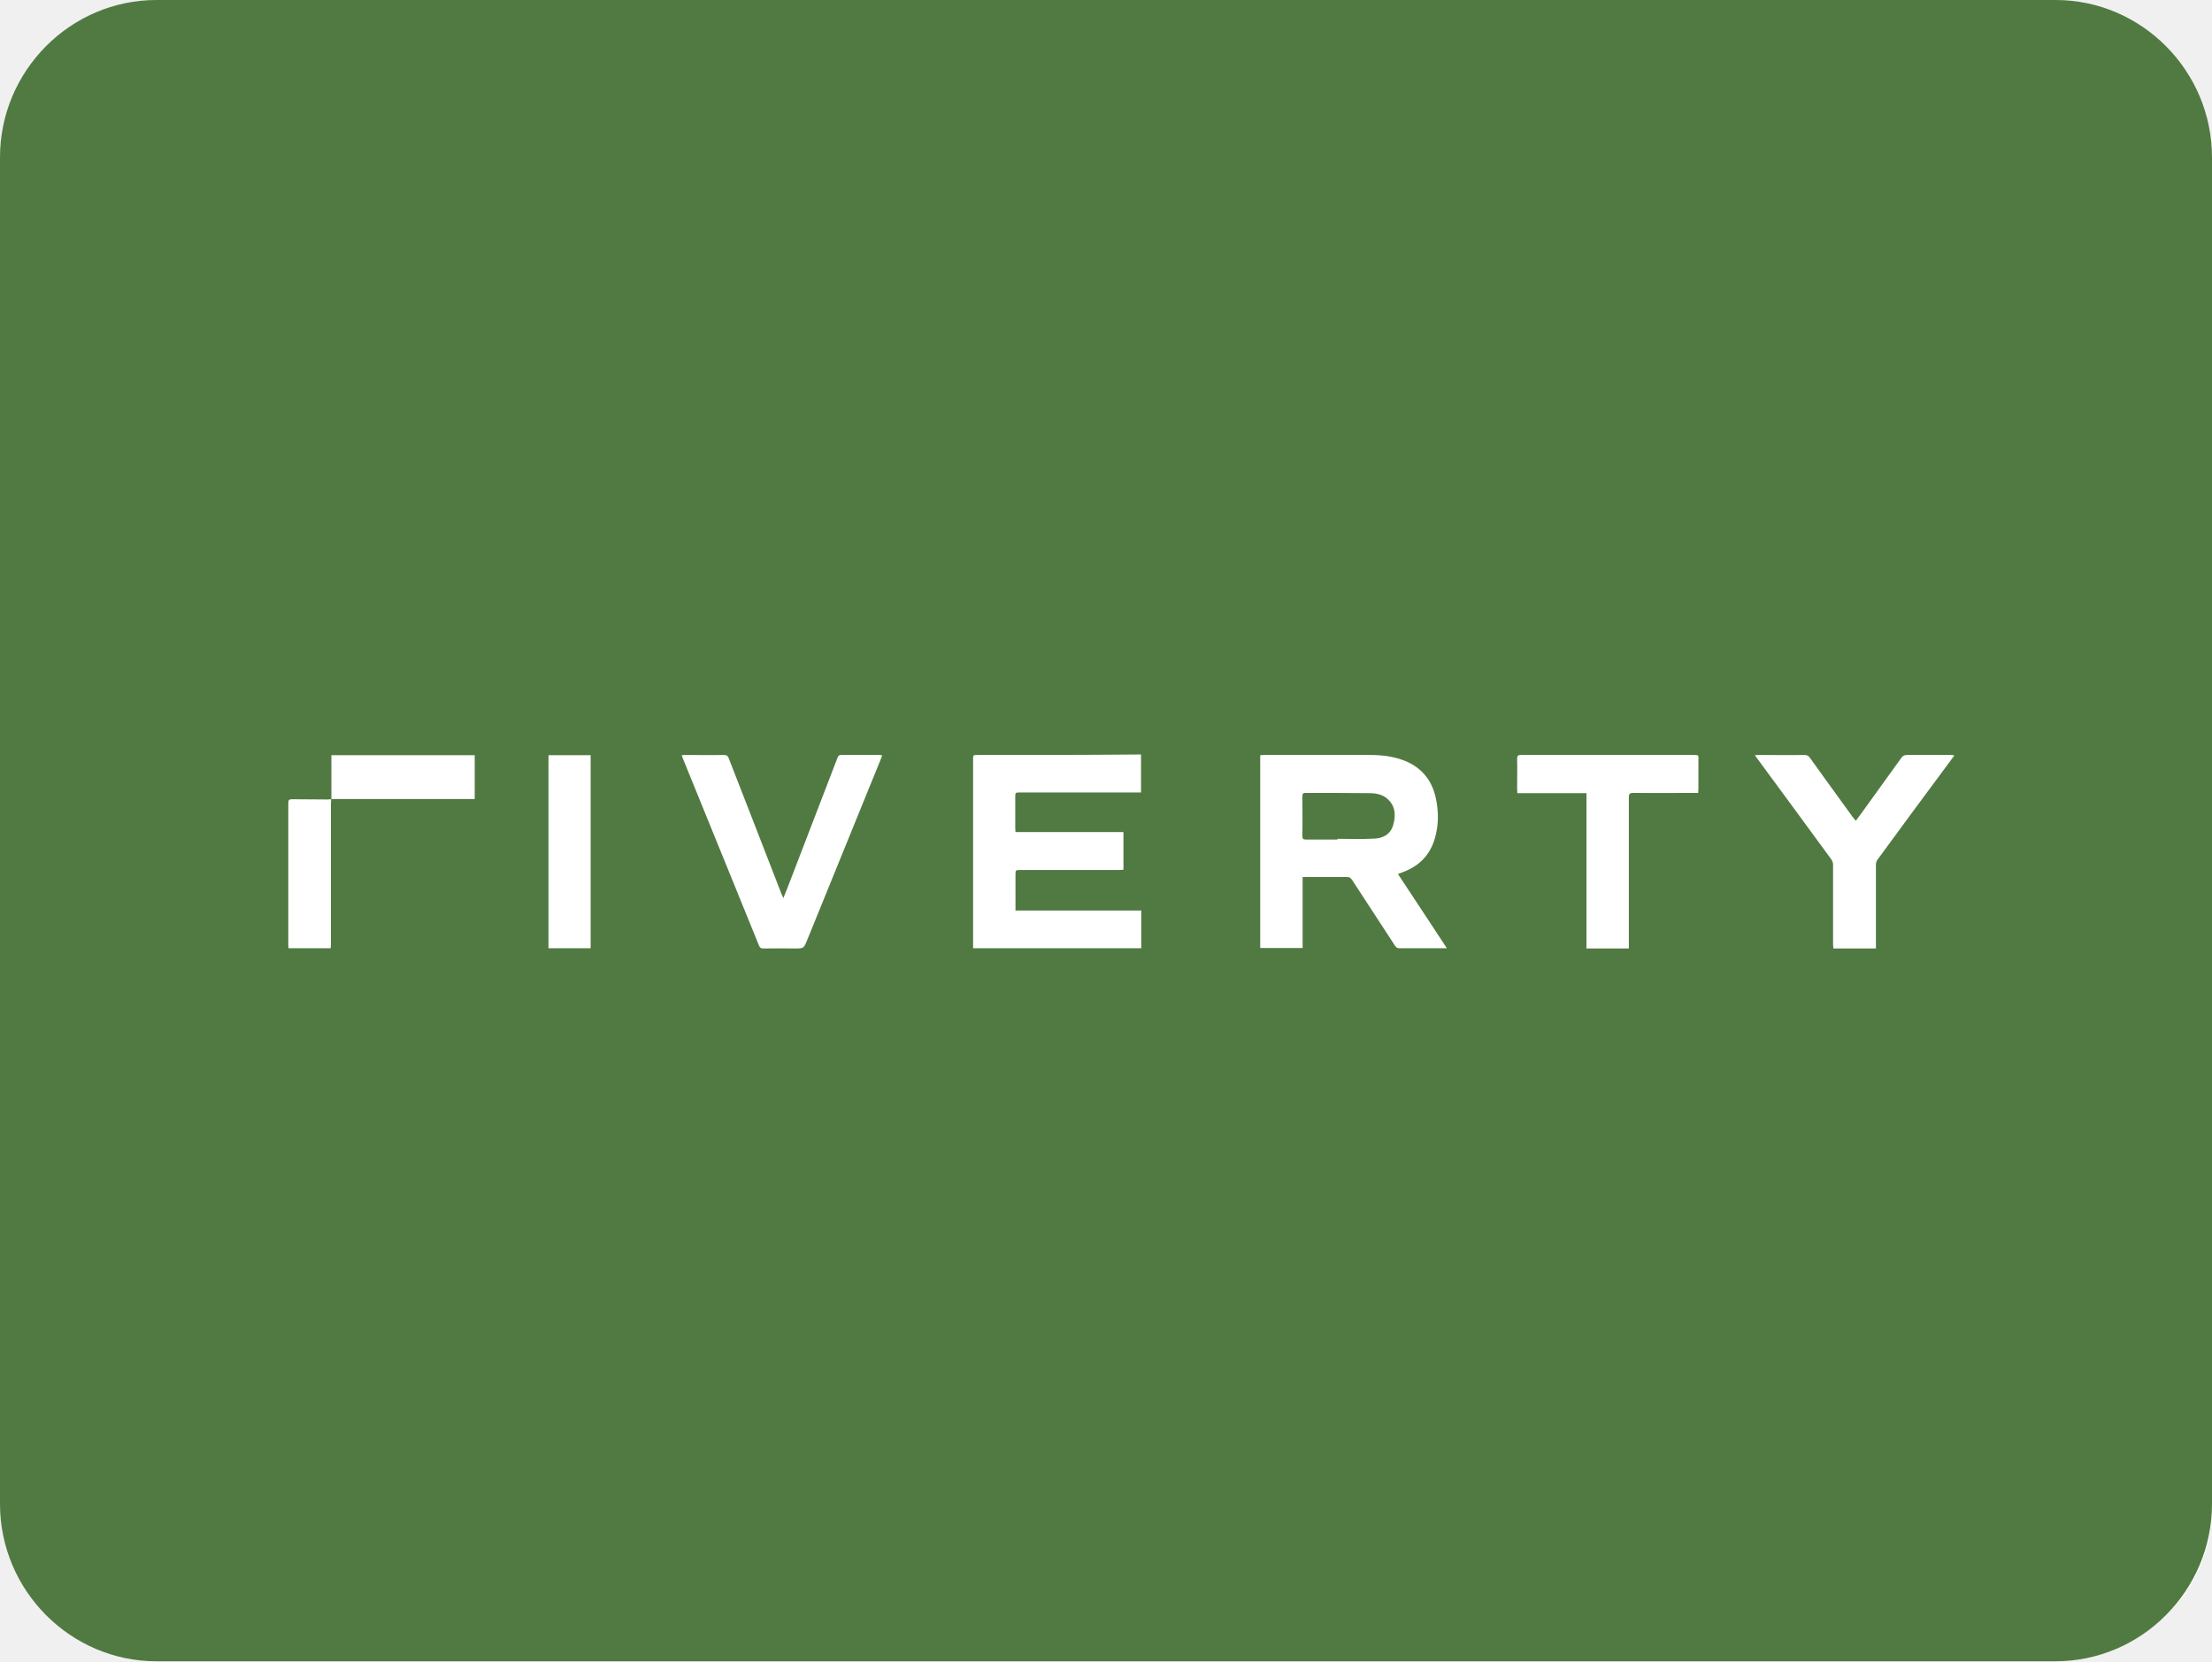
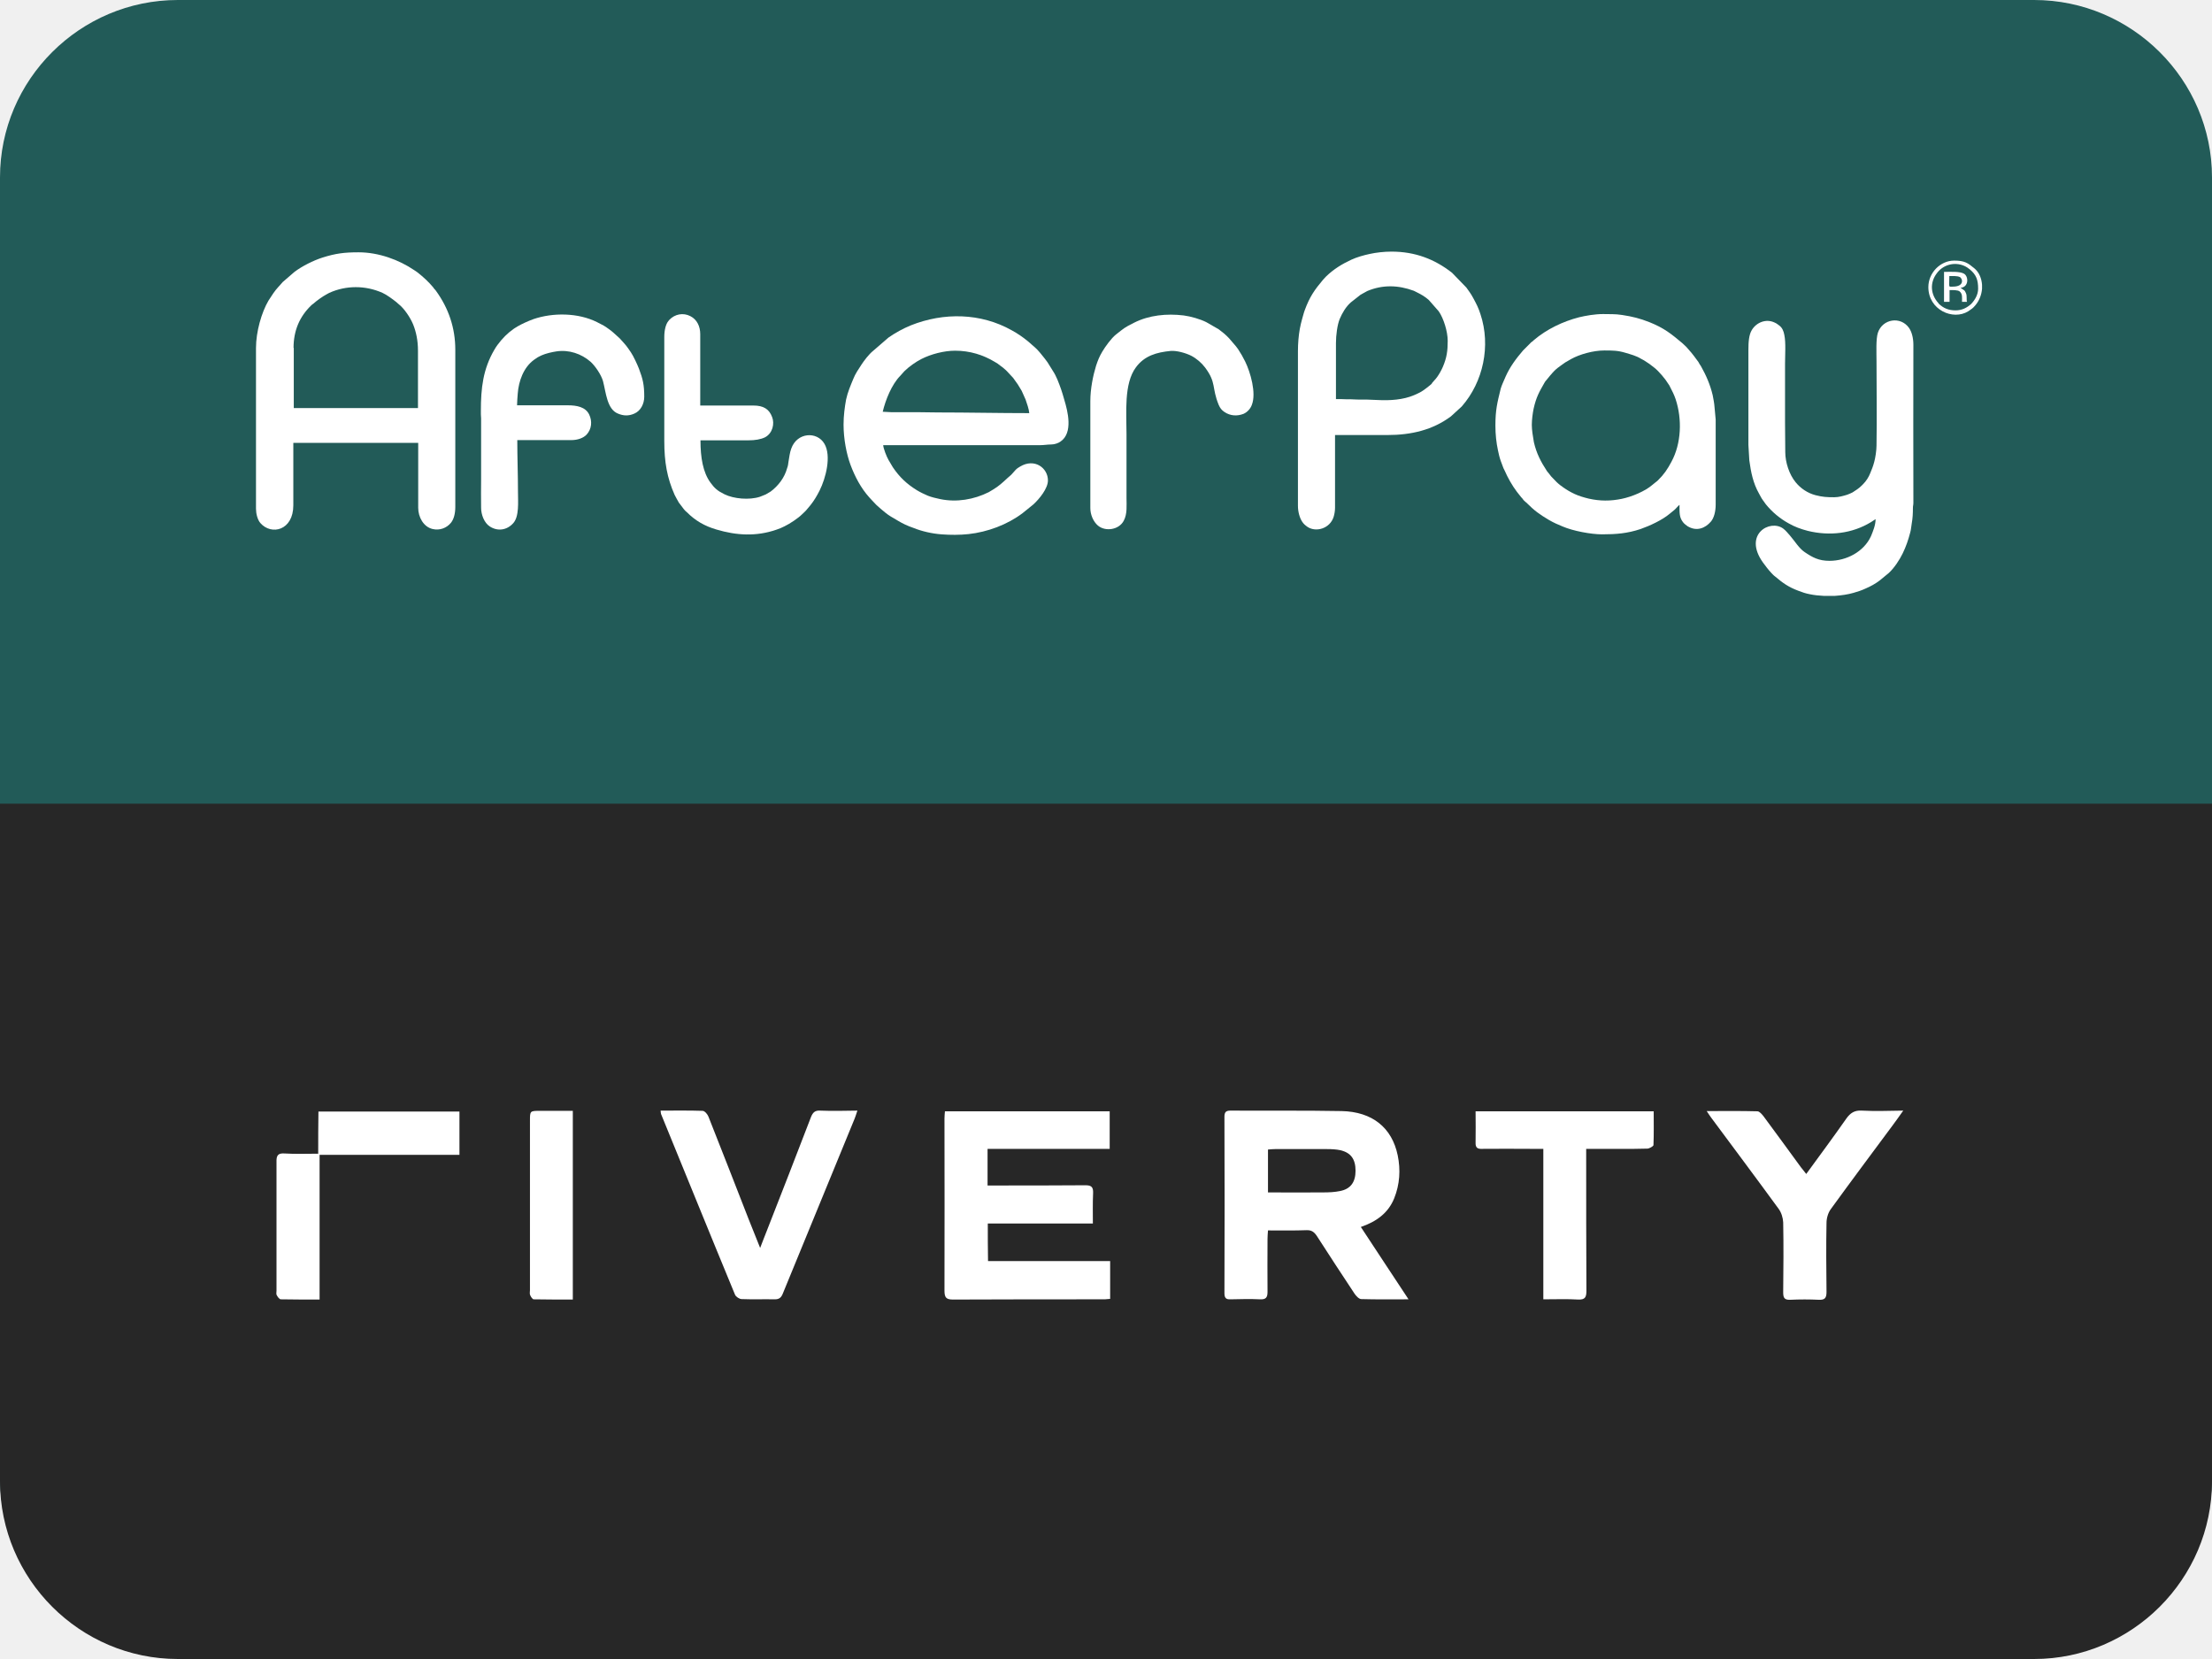
- <svg xmlns="http://www.w3.org/2000/svg" version="1.1" id="Calque_1" x="0px" y="0px" viewBox="0 0 94.45 70.92" style="enable-background:new 0 0 94.45 70.92;" xml:space="preserve">
+ <svg xmlns="http://www.w3.org/2000/svg" xmlns:xlink="http://www.w3.org/1999/xlink" version="1.1" id="Calque_1" x="0px" y="0px" viewBox="0 0 96 72" style="enable-background:new 0 0 96 72;" xml:space="preserve">
  <style type="text/css">
	.st0{fill:#FFFFFF;}
- 	.st1{fill-rule:evenodd;clip-rule:evenodd;fill:none;stroke:#1E3A6A;stroke-width:0.5;stroke-miterlimit:10;}
- 	.st2{fill:#1E3A6A;}
- 	.st3{fill:#1D3A6A;}
- 	.st4{fill:#5BC4EB;}
- 	.st5{fill:#0E9A5A;}
- 	.st6{fill-rule:evenodd;clip-rule:evenodd;fill:#517A42;}
- 	.st7{fill-rule:evenodd;clip-rule:evenodd;fill:#234273;}
+ 	.st1{fill-rule:evenodd;clip-rule:evenodd;fill:#225B58;}
+ 	.st2{clip-path:url(#SVGID_2_);fill-rule:evenodd;clip-rule:evenodd;fill:#272727;}
+ 	.st3{fill-rule:evenodd;clip-rule:evenodd;fill:#D91E4C;}
+ 	.st4{fill-rule:evenodd;clip-rule:evenodd;fill:#144986;}
+ 	.st5{fill-rule:evenodd;clip-rule:evenodd;fill:none;stroke:#EDEDEE;stroke-miterlimit:10;}
+ 	.st6{fill:#FEBF10;}
+ 	.st7{fill:none;}
	.st8{fill-rule:evenodd;clip-rule:evenodd;fill:#FFFFFF;}
- 	.st9{fill:#234273;}
- 	.st10{fill:#107DC1;}
- 	.st11{fill:#1E3667;}
- 	.st12{fill-rule:evenodd;clip-rule:evenodd;fill:#1D4484;}
- 	.st13{fill-rule:evenodd;clip-rule:evenodd;fill:#B3DBF4;}
- 	.st14{fill-rule:evenodd;clip-rule:evenodd;fill:#6BBCE9;}
- 	.st15{fill-rule:evenodd;clip-rule:evenodd;fill:#1E4B8F;}
- 	.st16{filter:url(#Adobe_OpacityMaskFilter);}
- 	.st17{clip-path:url(#SVGID_2_);fill:url(#SVGID_4_);}
- 	.st18{clip-path:url(#SVGID_2_);mask:url(#SVGID_3_);fill:url(#SVGID_5_);}
- 	.st19{fill-rule:evenodd;clip-rule:evenodd;fill:#758EB7;}
- 	.st20{fill-rule:evenodd;clip-rule:evenodd;fill:#1A4789;}
- 	.st21{fill-rule:evenodd;clip-rule:evenodd;fill:#8097BC;}
- 	.st22{fill-rule:evenodd;clip-rule:evenodd;fill:#3974BA;}
- 	.st23{fill-rule:evenodd;clip-rule:evenodd;fill:#1F97D4;}
- 	.st24{fill-rule:evenodd;clip-rule:evenodd;fill:none;stroke:url(#SVGID_6_);stroke-width:0.5;stroke-miterlimit:10;}
- 	.st25{fill-rule:evenodd;clip-rule:evenodd;fill:#FAB517;}
- 	.st26{clip-path:url(#SVGID_8_);fill-rule:evenodd;clip-rule:evenodd;fill:#F29120;}
- 	.st27{clip-path:url(#SVGID_8_);fill-rule:evenodd;clip-rule:evenodd;fill:#F29020;}
- 	.st28{clip-path:url(#SVGID_8_);fill-rule:evenodd;clip-rule:evenodd;fill:#F18F20;}
- 	.st29{clip-path:url(#SVGID_8_);fill-rule:evenodd;clip-rule:evenodd;fill:#F08F21;}
- 	.st30{clip-path:url(#SVGID_8_);fill-rule:evenodd;clip-rule:evenodd;fill:#F08E21;}
- 	.st31{clip-path:url(#SVGID_8_);fill-rule:evenodd;clip-rule:evenodd;fill:#F08D21;}
- 	.st32{clip-path:url(#SVGID_8_);fill-rule:evenodd;clip-rule:evenodd;fill:#F08C21;}
- 	.st33{clip-path:url(#SVGID_8_);fill-rule:evenodd;clip-rule:evenodd;fill:#F08A21;}
- 	.st34{clip-path:url(#SVGID_8_);fill-rule:evenodd;clip-rule:evenodd;fill:#EF8B22;}
- 	.st35{clip-path:url(#SVGID_8_);fill-rule:evenodd;clip-rule:evenodd;fill:#EF8922;}
- 	.st36{clip-path:url(#SVGID_8_);fill-rule:evenodd;clip-rule:evenodd;fill:#F08821;}
- 	.st37{clip-path:url(#SVGID_8_);fill-rule:evenodd;clip-rule:evenodd;fill:#F08822;}
- 	.st38{clip-path:url(#SVGID_8_);fill-rule:evenodd;clip-rule:evenodd;fill:#EF8722;}
- 	.st39{clip-path:url(#SVGID_8_);fill-rule:evenodd;clip-rule:evenodd;fill:#EF8522;}
- 	.st40{clip-path:url(#SVGID_8_);fill-rule:evenodd;clip-rule:evenodd;fill:#EE8522;}
- 	.st41{clip-path:url(#SVGID_8_);fill-rule:evenodd;clip-rule:evenodd;fill:#EE8422;}
- 	.st42{clip-path:url(#SVGID_8_);fill-rule:evenodd;clip-rule:evenodd;fill:#ED8322;}
- 	.st43{clip-path:url(#SVGID_8_);fill-rule:evenodd;clip-rule:evenodd;fill:#ED8223;}
- 	.st44{clip-path:url(#SVGID_10_);fill-rule:evenodd;clip-rule:evenodd;fill:#E75B24;}
- 	.st45{clip-path:url(#SVGID_10_);fill-rule:evenodd;clip-rule:evenodd;fill:#E75C25;}
- 	.st46{clip-path:url(#SVGID_10_);fill-rule:evenodd;clip-rule:evenodd;fill:#E75D25;}
- 	.st47{clip-path:url(#SVGID_10_);fill-rule:evenodd;clip-rule:evenodd;fill:#E75E24;}
- 	.st48{clip-path:url(#SVGID_10_);fill-rule:evenodd;clip-rule:evenodd;fill:#E75D24;}
- 	.st49{clip-path:url(#SVGID_10_);fill-rule:evenodd;clip-rule:evenodd;fill:#E86024;}
- 	.st50{clip-path:url(#SVGID_10_);fill-rule:evenodd;clip-rule:evenodd;fill:#E86124;}
- 	.st51{clip-path:url(#SVGID_10_);fill-rule:evenodd;clip-rule:evenodd;fill:#E86224;}
- 	.st52{clip-path:url(#SVGID_10_);fill-rule:evenodd;clip-rule:evenodd;fill:#EA6424;}
- 	.st53{clip-path:url(#SVGID_10_);fill-rule:evenodd;clip-rule:evenodd;fill:#EA6524;}
- 	.st54{clip-path:url(#SVGID_10_);fill-rule:evenodd;clip-rule:evenodd;fill:#EA6624;}
- 	.st55{clip-path:url(#SVGID_10_);fill-rule:evenodd;clip-rule:evenodd;fill:#EA6724;}
- 	.st56{clip-path:url(#SVGID_10_);fill-rule:evenodd;clip-rule:evenodd;fill:#E96824;}
- 	.st57{clip-path:url(#SVGID_10_);fill-rule:evenodd;clip-rule:evenodd;fill:#EB6824;}
- 	.st58{clip-path:url(#SVGID_10_);fill-rule:evenodd;clip-rule:evenodd;fill:#EB6924;}
- 	.st59{clip-path:url(#SVGID_10_);fill-rule:evenodd;clip-rule:evenodd;fill:#EC6A24;}
- 	.st60{clip-path:url(#SVGID_10_);fill-rule:evenodd;clip-rule:evenodd;fill:#E96A24;}
- 	.st61{clip-path:url(#SVGID_10_);fill-rule:evenodd;clip-rule:evenodd;fill:#E96C24;}
- 	.st62{clip-path:url(#SVGID_10_);fill-rule:evenodd;clip-rule:evenodd;fill:#EB6D24;}
- 	.st63{clip-path:url(#SVGID_10_);fill-rule:evenodd;clip-rule:evenodd;fill:#EC6E23;}
- 	.st64{clip-path:url(#SVGID_10_);fill-rule:evenodd;clip-rule:evenodd;fill:#EC6F23;}
- 	.st65{clip-path:url(#SVGID_10_);fill-rule:evenodd;clip-rule:evenodd;fill:#EB7024;}
- 	.st66{clip-path:url(#SVGID_10_);fill-rule:evenodd;clip-rule:evenodd;fill:#EB7124;}
- 	.st67{clip-path:url(#SVGID_10_);fill-rule:evenodd;clip-rule:evenodd;fill:#EC7224;}
- 	.st68{clip-path:url(#SVGID_10_);fill-rule:evenodd;clip-rule:evenodd;fill:#EC7323;}
- 	.st69{clip-path:url(#SVGID_10_);fill-rule:evenodd;clip-rule:evenodd;fill:#ED7423;}
- 	.st70{clip-path:url(#SVGID_10_);fill-rule:evenodd;clip-rule:evenodd;fill:#ED7523;}
- 	.st71{clip-path:url(#SVGID_10_);fill-rule:evenodd;clip-rule:evenodd;fill:#ED7623;}
- 	.st72{clip-path:url(#SVGID_10_);fill-rule:evenodd;clip-rule:evenodd;fill:#EC7723;}
- 	.st73{clip-path:url(#SVGID_10_);fill-rule:evenodd;clip-rule:evenodd;fill:#EC7923;}
- 	.st74{clip-path:url(#SVGID_10_);fill-rule:evenodd;clip-rule:evenodd;fill:#EE7823;}
- 	.st75{clip-path:url(#SVGID_10_);fill-rule:evenodd;clip-rule:evenodd;fill:#ED7A23;}
- 	.st76{clip-path:url(#SVGID_10_);fill-rule:evenodd;clip-rule:evenodd;fill:#ED7B23;}
- 	.st77{clip-path:url(#SVGID_10_);fill-rule:evenodd;clip-rule:evenodd;fill:#ED7C23;}
- 	.st78{clip-path:url(#SVGID_10_);fill-rule:evenodd;clip-rule:evenodd;fill:#ED7D23;}
- 	.st79{clip-path:url(#SVGID_10_);fill-rule:evenodd;clip-rule:evenodd;fill:#EE7D22;}
- 	.st80{clip-path:url(#SVGID_10_);fill-rule:evenodd;clip-rule:evenodd;fill:#EE7E22;}
- 	.st81{clip-path:url(#SVGID_10_);fill-rule:evenodd;clip-rule:evenodd;fill:#EE7F22;}
- 	.st82{clip-path:url(#SVGID_10_);fill-rule:evenodd;clip-rule:evenodd;fill:#EF8022;}
- 	.st83{clip-path:url(#SVGID_10_);fill-rule:evenodd;clip-rule:evenodd;fill:#EF8122;}
- 	.st84{clip-path:url(#SVGID_10_);fill-rule:evenodd;clip-rule:evenodd;fill:#EF8222;}
- 	.st85{clip-path:url(#SVGID_10_);fill-rule:evenodd;clip-rule:evenodd;fill:#F08322;}
- 	.st86{clip-path:url(#SVGID_10_);fill-rule:evenodd;clip-rule:evenodd;fill:#F08421;}
- 	.st87{clip-path:url(#SVGID_10_);fill-rule:evenodd;clip-rule:evenodd;fill:#F08521;}
- 	.st88{clip-path:url(#SVGID_10_);fill-rule:evenodd;clip-rule:evenodd;fill:#EF8522;}
- 	.st89{clip-path:url(#SVGID_10_);fill-rule:evenodd;clip-rule:evenodd;fill:#F08722;}
- 	.st90{clip-path:url(#SVGID_10_);fill-rule:evenodd;clip-rule:evenodd;fill:#F08822;}
- 	.st91{clip-path:url(#SVGID_10_);fill-rule:evenodd;clip-rule:evenodd;fill:#F08821;}
- 	.st92{clip-path:url(#SVGID_10_);fill-rule:evenodd;clip-rule:evenodd;fill:#F18821;}
- 	.st93{clip-path:url(#SVGID_10_);fill-rule:evenodd;clip-rule:evenodd;fill:#F18921;}
- 	.st94{clip-path:url(#SVGID_10_);fill-rule:evenodd;clip-rule:evenodd;fill:#F18A21;}
- 	.st95{clip-path:url(#SVGID_10_);fill-rule:evenodd;clip-rule:evenodd;fill:#F08C21;}
- 	.st96{clip-path:url(#SVGID_10_);fill-rule:evenodd;clip-rule:evenodd;fill:#F08D21;}
- 	.st97{clip-path:url(#SVGID_10_);fill-rule:evenodd;clip-rule:evenodd;fill:#F18E21;}
- 	.st98{clip-path:url(#SVGID_10_);fill-rule:evenodd;clip-rule:evenodd;fill:#F18F20;}
- 	.st99{clip-path:url(#SVGID_10_);fill-rule:evenodd;clip-rule:evenodd;fill:#F29020;}
- 	.st100{clip-path:url(#SVGID_10_);fill-rule:evenodd;clip-rule:evenodd;fill:#F29120;}
- 	.st101{clip-path:url(#SVGID_10_);fill-rule:evenodd;clip-rule:evenodd;fill:#F29220;}
- 	.st102{clip-path:url(#SVGID_10_);fill-rule:evenodd;clip-rule:evenodd;fill:#F39320;}
- 	.st103{clip-path:url(#SVGID_10_);fill-rule:evenodd;clip-rule:evenodd;fill:#F3941F;}
- 	.st104{clip-path:url(#SVGID_10_);fill-rule:evenodd;clip-rule:evenodd;fill:#F3951F;}
- 	.st105{clip-path:url(#SVGID_10_);fill-rule:evenodd;clip-rule:evenodd;fill:#F3971F;}
- 	.st106{clip-path:url(#SVGID_10_);fill-rule:evenodd;clip-rule:evenodd;fill:#F3981F;}
- 	.st107{clip-path:url(#SVGID_10_);fill-rule:evenodd;clip-rule:evenodd;fill:#F4991F;}
- 	.st108{clip-path:url(#SVGID_10_);fill-rule:evenodd;clip-rule:evenodd;fill:#F49A1F;}
- 	.st109{clip-path:url(#SVGID_10_);fill-rule:evenodd;clip-rule:evenodd;fill:#F49B1E;}
- 	.st110{clip-path:url(#SVGID_10_);fill-rule:evenodd;clip-rule:evenodd;fill:#F49C1E;}
- 	.st111{clip-path:url(#SVGID_10_);fill-rule:evenodd;clip-rule:evenodd;fill:#F49D1E;}
- 	.st112{clip-path:url(#SVGID_10_);fill-rule:evenodd;clip-rule:evenodd;fill:#F59E1D;}
- 	.st113{clip-path:url(#SVGID_10_);fill-rule:evenodd;clip-rule:evenodd;fill:#F49F1E;}
- 	.st114{clip-path:url(#SVGID_10_);fill-rule:evenodd;clip-rule:evenodd;fill:#F59F1E;}
- 	.st115{clip-path:url(#SVGID_10_);fill-rule:evenodd;clip-rule:evenodd;fill:#F5A11D;}
- 	.st116{clip-path:url(#SVGID_10_);fill-rule:evenodd;clip-rule:evenodd;fill:#F5A31D;}
- 	.st117{clip-path:url(#SVGID_10_);fill-rule:evenodd;clip-rule:evenodd;fill:#F6A21D;}
- 	.st118{clip-path:url(#SVGID_10_);fill-rule:evenodd;clip-rule:evenodd;fill:#F5A41D;}
- 	.st119{clip-path:url(#SVGID_10_);fill-rule:evenodd;clip-rule:evenodd;fill:#F5A61C;}
- 	.st120{clip-path:url(#SVGID_10_);fill-rule:evenodd;clip-rule:evenodd;fill:#F6A81C;}
- 	.st121{clip-path:url(#SVGID_10_);fill-rule:evenodd;clip-rule:evenodd;fill:#F7A91B;}
- 	.st122{clip-path:url(#SVGID_10_);fill-rule:evenodd;clip-rule:evenodd;fill:#F6A91C;}
- 	.st123{clip-path:url(#SVGID_10_);fill-rule:evenodd;clip-rule:evenodd;fill:#F6AA1B;}
- 	.st124{filter:url(#Adobe_OpacityMaskFilter_1_);}
- 	.st125{fill:url(#SVGID_12_);}
- 	.st126{mask:url(#SVGID_11_);fill-rule:evenodd;clip-rule:evenodd;fill:#EB7224;}
- 	.st127{fill-rule:evenodd;clip-rule:evenodd;fill:#EE8522;}
- 	.st128{fill-rule:evenodd;clip-rule:evenodd;fill:#EA6624;}
- 	.st129{filter:url(#Adobe_OpacityMaskFilter_2_);}
- 	.st130{fill:url(#SVGID_14_);}
- 	.st131{mask:url(#SVGID_13_);fill-rule:evenodd;clip-rule:evenodd;fill:#E65725;}
- 	.st132{fill-rule:evenodd;clip-rule:evenodd;fill:#D62128;}
- 	.st133{fill-rule:evenodd;clip-rule:evenodd;fill:none;stroke:#0D6341;stroke-width:0.5;stroke-miterlimit:10;}
- 	.st134{fill:#84BC41;}
- 	.st135{fill:#069648;}
- 	.st136{fill:#C2D42F;}
- 	.st137{fill:#006341;}
- 	.st138{fill:#BCD7F0;}
- 	.st139{fill:#144A96;}
- 	.st140{fill:#EE2738;}
- 	.st141{fill-rule:evenodd;clip-rule:evenodd;fill:#582D82;}
- 	.st142{fill:#E31F31;}
- 	.st143{fill-rule:evenodd;clip-rule:evenodd;fill:#2E327F;}
- 	.st144{fill-rule:evenodd;clip-rule:evenodd;fill:#12A260;}
- 	.st145{fill-rule:evenodd;clip-rule:evenodd;fill:#EE272D;}
+ 	.st9{fill-rule:evenodd;clip-rule:evenodd;fill:#191A1A;}
+ 	.st10{clip-path:url(#SVGID_4_);fill-rule:evenodd;clip-rule:evenodd;fill:#222222;}
+ 	.st11{fill-rule:evenodd;clip-rule:evenodd;fill:#E92127;}
+ 	.st12{fill-rule:evenodd;clip-rule:evenodd;fill:#F79E1F;}
+ 	.st13{fill:#1E3A6A;}
+ 	.st14{fill:#1D3A6A;}
+ 	.st15{fill:#5BC4EB;}
</style>
-   <path class="st0" d="M88.18,70.67H7.02c-3.47,0-6.27-2.81-6.27-6.28V6.78c0-3.47,2.81-6.28,6.27-6.28h81.15  c3.47,0,6.28,2.81,6.28,6.28V64.4C94.45,67.87,91.64,70.67,88.18,70.67z" />
-   <path class="st6" d="M6.68,0h81.09c3.67,0,6.68,3.02,6.68,6.72V64.2c0,3.7-3.01,6.72-6.68,6.72H6.68C3.01,70.92,0,67.9,0,64.2V6.72  C0,3.02,3.01,0,6.68,0" />
  <g>
-     <path class="st0" d="M59.85,37.25c0.71-0.25,1.2-0.71,1.42-1.47c0.14-0.49,0.16-0.99,0.08-1.48c-0.13-0.91-0.6-1.54-1.44-1.85   c-0.46-0.17-0.94-0.22-1.42-0.22c-1.51-0.01-3.01,0-4.52,0c-0.05,0-0.11,0.01-0.16,0.01c0,2.76,0,5.5,0,8.23c0.61,0,1.2,0,1.81,0   c0-1.01,0-2.01,0-3.03c0.07,0,0.12,0,0.16,0c0.58,0,1.15,0,1.73,0c0.1,0,0.16,0.03,0.22,0.12c0.61,0.94,1.23,1.88,1.84,2.82   c0.05,0.07,0.09,0.1,0.18,0.1c0.63,0,1.26,0,1.88,0c0.04,0,0.08,0,0.15,0c-0.71-1.07-1.39-2.12-2.09-3.17   C59.76,37.29,59.8,37.27,59.85,37.25z M59.49,35.21c-0.11,0.4-0.42,0.57-0.79,0.59c-0.53,0.03-1.06,0.01-1.59,0.01   c0,0.01,0,0.02,0,0.03c-0.45,0-0.9,0-1.35,0c-0.11,0-0.15-0.03-0.15-0.15c0.01-0.57,0-1.14,0-1.7c0-0.11,0.03-0.14,0.14-0.14   c0.9,0,1.79,0,2.68,0.01c0.3,0,0.61,0.04,0.84,0.27C59.59,34.43,59.6,34.82,59.49,35.21z" />
-     <path class="st0" d="M41.74,32.23c-0.19,0-0.19,0-0.19,0.19c0,2.63,0,5.26,0,7.88c0,0.06,0,0.11,0,0.18c2.41,0,4.8,0,7.18,0   c0-0.54,0-1.07,0-1.61c-1.79,0-3.57,0-5.37,0c0-0.06,0-0.12,0-0.17c0-0.45,0-0.89,0-1.34c0-0.21,0-0.22,0.2-0.22   c1.41,0,2.82,0,4.23,0c0.06,0,0.12-0.01,0.18-0.01c0-0.54,0-1.06,0-1.61c-1.54,0-3.07,0-4.61,0c0-0.07-0.01-0.12-0.01-0.18   c0-0.43,0-0.86,0-1.3c0-0.2,0-0.21,0.2-0.21c1.66,0,3.32,0,4.98,0c0.06,0,0.13,0,0.19,0c0-0.55,0-1.07,0-1.62   c-0.07,0-0.12,0-0.18,0C46.29,32.23,44.02,32.23,41.74,32.23z" />
-     <path class="st0" d="M35.91,32.23c-0.09,0-0.12,0.04-0.15,0.12c-0.72,1.86-1.43,3.73-2.15,5.59c-0.05,0.12-0.1,0.24-0.16,0.4   c-0.03-0.07-0.05-0.11-0.07-0.15c-0.75-1.94-1.51-3.88-2.26-5.81c-0.04-0.11-0.09-0.15-0.21-0.15c-0.56,0.01-1.12,0-1.67,0   c-0.04,0-0.08,0.01-0.13,0.01c0.02,0.05,0.02,0.09,0.04,0.12c0.56,1.38,1.13,2.77,1.69,4.15c0.52,1.29,1.05,2.57,1.57,3.86   c0.04,0.09,0.08,0.12,0.17,0.12c0.45-0.01,0.91,0,1.36,0c0.38,0,0.38,0,0.53-0.37c0.97-2.38,1.94-4.77,2.91-7.15   c0.1-0.23,0.19-0.47,0.29-0.72c-0.05-0.01-0.07-0.02-0.1-0.02C37.03,32.23,36.47,32.23,35.91,32.23z" />
-     <path class="st0" d="M83.28,32.23c-0.62,0-1.24,0-1.86,0c-0.11,0-0.18,0.04-0.24,0.13c-0.5,0.69-1,1.39-1.5,2.08   c-0.14,0.2-0.29,0.4-0.44,0.6c-0.05-0.07-0.09-0.11-0.13-0.16c-0.61-0.84-1.22-1.68-1.83-2.53c-0.06-0.09-0.13-0.12-0.23-0.12   c-0.65,0.01-1.3,0-1.96,0c-0.05,0-0.1,0.01-0.16,0.01c0.03,0.04,0.04,0.05,0.05,0.07c1.07,1.45,2.14,2.91,3.21,4.37   c0.05,0.06,0.08,0.16,0.08,0.24c0,1.13,0,2.25,0,3.38c0,0.06,0.01,0.12,0.01,0.19c0.61,0,1.21,0,1.82,0c0-0.07,0-0.13,0-0.19   c0-1.13,0-2.25,0-3.38c0-0.07,0.02-0.16,0.06-0.21c0.96-1.31,1.92-2.62,2.89-3.92c0.13-0.17,0.25-0.34,0.4-0.54   C83.37,32.23,83.33,32.23,83.28,32.23z" />
-     <path class="st0" d="M72.33,32.23c-1.67,0-3.34,0-5.01,0c-0.79,0-1.59,0-2.38,0c-0.13,0-0.16,0.04-0.16,0.17   c0.01,0.43,0,0.86,0,1.3c0,0.05,0.01,0.09,0.01,0.16c0.98,0,1.96,0,2.95,0c0,2.22,0,4.42,0,6.63c0.61,0,1.2,0,1.81,0   c0-0.07,0-0.14,0-0.21c0-2.08,0-4.16,0-6.24c0-0.15,0.04-0.19,0.18-0.19c0.87,0.01,1.74,0,2.6,0c0.06,0,0.11,0,0.18,0   c0-0.07,0.01-0.13,0.01-0.19c0-0.41,0-0.82,0-1.22C72.53,32.23,72.53,32.23,72.33,32.23z" />
-     <path class="st0" d="M23.42,40.48c0.6,0,1.2,0,1.8,0c0-2.75,0-5.49,0-8.24c-0.6,0-1.2,0-1.8,0C23.42,34.99,23.42,37.73,23.42,40.48   z" />
-     <path class="st0" d="M12.47,34.12c-0.12,0-0.16,0.03-0.16,0.16c0,2.02,0,4.03,0,6.05c0,0.05,0.01,0.1,0.01,0.15c0.61,0,1.2,0,1.8,0   c0-0.07,0.01-0.13,0.01-0.19c0-1.99,0-3.98,0-5.97c0-0.07,0.01-0.13,0.01-0.2c-0.05,0-0.11,0.01-0.16,0.01   C13.48,34.12,12.97,34.13,12.47,34.12z" />
-     <polygon class="st0" points="14.14,34.11 14.15,34.11 14.14,34.11  " />
-     <path class="st0" d="M14.15,34.11c2.04,0,4.08,0,6.12,0c0-0.64,0-1.25,0-1.87c-2.04,0-4.07,0-6.12,0   C14.15,32.87,14.15,33.49,14.15,34.11z" />
-     <polygon class="st0" points="14.15,34.11 14.15,34.11 14.14,34.11  " />
+     <path class="st1" d="M7.72,0h80.56C92.52,0,96,3.46,96,7.7v56.36c0,4.23-3.48,7.7-7.72,7.7H7.72c-4.25,0-7.72-3.46-7.72-7.7V7.7   C0,3.46,3.47,0,7.72,0" />
+     <g>
+       <defs>
+         <path id="SVGID_1_" d="M7.72,0.02h80.56c4.25,0,7.72,3.47,7.72,7.72v56.54c0,4.25-3.48,7.72-7.72,7.72H7.72     C3.47,72,0,68.53,0,64.28V7.74C0,3.49,3.47,0.02,7.72,0.02" />
+       </defs>
+       <clipPath id="SVGID_2_">
+         <use xlink:href="#SVGID_1_" style="overflow:visible;" />
+       </clipPath>
+       <polygon class="st2" points="97.93,34.88 -1.3,34.88 -3.97,71.98 33.42,91.99 106.36,82.63 102.04,33.53   " />
+     </g>
+   </g>
+   <path class="st8" d="M11.11,15.1v6.98c0,0.2,0.06,0.47,0.19,0.62c0.48,0.55,1.43,0.32,1.43-0.77v-2.71h5.42v2.82  c0,0.4,0.23,0.83,0.63,0.92c0.3,0.07,0.6-0.04,0.79-0.27c0.13-0.16,0.19-0.41,0.19-0.69v-6.82c0-0.95-0.29-1.8-0.84-2.56  c-0.02-0.03-0.04-0.05-0.06-0.07c-0.02-0.02-0.04-0.05-0.06-0.08c-0.2-0.24-0.43-0.45-0.67-0.64c-0.05-0.04-0.1-0.07-0.16-0.11  c-0.65-0.44-1.53-0.77-2.41-0.77c-0.62,0-1,0.05-1.57,0.23c-0.4,0.13-0.88,0.37-1.21,0.62l-0.51,0.44  c-0.14,0.17-0.26,0.27-0.41,0.49l-0.21,0.32C11.35,13.56,11.11,14.4,11.11,15.1 M12.74,15.1c0-0.75,0.26-1.36,0.77-1.85  c0.04-0.04,0.05-0.04,0.09-0.07c0.14-0.13,0.41-0.32,0.58-0.41c0.05-0.02,0.06-0.04,0.11-0.06c0.73-0.33,1.57-0.33,2.31,0  c0.18,0.08,0.45,0.28,0.6,0.4c0.04,0.03,0.05,0.05,0.09,0.08c0.26,0.2,0.52,0.6,0.64,0.89c0.13,0.32,0.21,0.7,0.21,1.14v2.49h-5.39  V15.1z" />
+   <path class="st8" d="M36.61,18.43c0,0.62,0.13,1.28,0.3,1.74c0.19,0.51,0.45,1.01,0.82,1.42c0.05,0.05,0.07,0.08,0.12,0.13  l0.18,0.19c0,0,0.01,0,0.01,0.01l0.18,0.16c0.13,0.11,0.28,0.24,0.43,0.33c0.21,0.12,0.42,0.26,0.64,0.36  c0.11,0.05,0.23,0.1,0.35,0.14c0.37,0.15,0.81,0.25,1.22,0.28c0.39,0.03,0.79,0.03,1.17-0.01c0.83-0.09,1.69-0.41,2.35-0.91  l0.47-0.38c0.26-0.24,0.63-0.69,0.63-1.04c0-0.54-0.58-0.98-1.21-0.6c-0.08,0.05-0.12,0.07-0.19,0.14l-0.17,0.19  c-0.02,0.02-0.02,0.02-0.04,0.04l-0.16,0.14c-0.19,0.18-0.38,0.35-0.6,0.48c-0.07,0.04-0.13,0.08-0.2,0.12  c-0.64,0.32-1.39,0.45-2.11,0.3c-0.18-0.04-0.37-0.08-0.54-0.15c-0.16-0.07-0.31-0.14-0.46-0.23c-0.44-0.27-0.76-0.57-1.05-1  l-0.19-0.32c-0.08-0.14-0.22-0.49-0.23-0.64h6.8c0.19,0,0.32-0.03,0.49-0.03c0.15,0,0.32-0.06,0.41-0.13  c0.55-0.38,0.31-1.31,0.16-1.81c-0.11-0.39-0.16-0.53-0.3-0.88c-0.06-0.14-0.12-0.26-0.2-0.38l-0.23-0.37  c-0.04-0.06-0.08-0.1-0.12-0.16c-0.08-0.11-0.32-0.4-0.42-0.48l-0.31-0.27c-0.22-0.18-0.45-0.34-0.71-0.48  c-1.34-0.75-2.94-0.78-4.37-0.21c-0.34,0.14-0.67,0.32-0.97,0.53l-0.74,0.64c0,0-0.01,0.01-0.01,0.01l-0.06,0.06  c-0.05,0.06-0.09,0.1-0.14,0.16c-0.05,0.06-0.08,0.1-0.13,0.17l-0.09,0.13c-0.13,0.2-0.27,0.4-0.36,0.63  c-0.12,0.29-0.24,0.57-0.31,0.89C36.66,17.67,36.61,18.04,36.61,18.43 M41.45,15.22c0.64,0,1.22,0.18,1.73,0.49  c0.09,0.05,0.15,0.09,0.22,0.15c0.12,0.09,0.12,0.08,0.26,0.21l0.02,0.02c0.01,0.01,0.01,0.01,0.02,0.02l0.27,0.29  c0.24,0.33,0.17,0.23,0.37,0.56l0.17,0.38c0.05,0.14,0.15,0.43,0.16,0.59c-1.32,0-2.65-0.03-3.97-0.03c-0.28,0-0.51-0.01-0.79-0.01  l-1.21,0c-0.14,0-0.24-0.02-0.39-0.02c0.12-0.51,0.39-1.19,0.77-1.57l0.17-0.19c0.19-0.19,0.5-0.41,0.74-0.53  C40.4,15.37,40.97,15.22,41.45,15.22z" />
+   <path class="st8" d="M79.61,21.58c-0.33,0-0.51-0.01-0.82-0.09c-0.34-0.09-0.64-0.29-0.86-0.56c-0.28-0.34-0.45-0.87-0.45-1.31  l-0.01-1.27c0-0.85,0-1.71,0-2.56c0-0.38,0.04-0.92-0.03-1.25c-0.03-0.17-0.09-0.32-0.23-0.42c-0.07-0.05-0.1-0.08-0.19-0.12  c-0.37-0.18-0.79-0.01-0.99,0.32c-0.13,0.21-0.15,0.53-0.15,0.87l0,4.12l0.04,0.67c0.07,0.51,0.16,0.98,0.42,1.44  c0.06,0.1,0.1,0.2,0.17,0.29l0.13,0.18c0.27,0.33,0.6,0.61,0.98,0.82c0.26,0.15,0.53,0.25,0.84,0.33c0.94,0.23,1.92,0.12,2.74-0.38  c0.07-0.04,0.13-0.09,0.2-0.13c0,0.26-0.11,0.52-0.2,0.74c-0.31,0.68-1.07,1.07-1.8,1.07c-0.47,0-0.74-0.15-1.08-0.38  c-0.24-0.16-0.43-0.48-0.63-0.71c-0.1-0.11-0.18-0.22-0.3-0.31c-0.57-0.42-1.75,0.25-0.88,1.47c0.11,0.15,0.23,0.31,0.36,0.45  c0.06,0.06,0.1,0.11,0.17,0.16c0.33,0.28,0.58,0.46,1.01,0.62c0.15,0.06,0.33,0.12,0.5,0.15c0.19,0.04,0.39,0.06,0.59,0.07h0.5  c0.28-0.02,0.56-0.06,0.8-0.13c0.18-0.05,0.36-0.11,0.53-0.19c0.21-0.09,0.43-0.21,0.61-0.35l0.39-0.32  c0.24-0.22,0.47-0.57,0.61-0.86c0.14-0.29,0.24-0.58,0.32-0.89c0.02-0.08,0.03-0.11,0.04-0.2c0.01-0.07,0.02-0.15,0.03-0.21  c0.04-0.22,0.05-0.43,0.05-0.67c0-0.09,0.02-0.12,0.02-0.22c-0.01-2.29,0-4.57,0-6.86c0-0.29-0.07-0.56-0.19-0.73  c-0.37-0.52-1.15-0.39-1.35,0.21c-0.09,0.27-0.06,0.86-0.06,1.23c0,1.22,0.02,2.45,0,3.67c0,0.2-0.05,0.54-0.1,0.71  c-0.05,0.19-0.1,0.31-0.17,0.48c-0.07,0.18-0.18,0.35-0.31,0.48l-0.06,0.06c0,0-0.01,0.01-0.01,0.01c-0.12,0.12-0.25,0.2-0.39,0.29  c-0.08,0.04-0.15,0.07-0.23,0.1C80.01,21.52,79.8,21.58,79.61,21.58" />
+   <path class="st8" d="M64.9,18.47c0,0.39,0.04,0.74,0.11,1.07c0.03,0.15,0.07,0.32,0.12,0.46l0.12,0.32c0.02,0.04,0.03,0.06,0.05,0.1  c0.14,0.32,0.32,0.64,0.53,0.92l0.19,0.24c0.03,0.03,0.05,0.05,0.07,0.08c0.03,0.04,0.03,0.05,0.07,0.08  c0.03,0.03,0.05,0.05,0.08,0.07c0.36,0.36,0.57,0.51,0.99,0.76c0.21,0.12,0.37,0.19,0.59,0.28c0.44,0.19,1.22,0.34,1.71,0.34  c0.61,0,1.1-0.04,1.67-0.23c0.4-0.14,0.94-0.39,1.26-0.66l0.22-0.18c0.07-0.06,0.14-0.16,0.21-0.21c0,0.36-0.01,0.54,0.15,0.75  c0.04,0.05,0.06,0.07,0.11,0.11c0.05,0.03,0.08,0.07,0.13,0.09c0.36,0.2,0.72,0.07,0.97-0.22c0.14-0.16,0.21-0.45,0.21-0.74v-3.69  l-0.05-0.54c-0.01-0.17-0.05-0.36-0.08-0.52c-0.11-0.46-0.28-0.85-0.51-1.26c-0.03-0.05-0.03-0.04-0.06-0.09  c-0.02-0.04-0.03-0.06-0.05-0.09c-0.07-0.1-0.3-0.41-0.39-0.5c-0.06-0.06-0.08-0.1-0.14-0.16l-0.17-0.16  c-0.48-0.4-0.78-0.65-1.43-0.91c-0.41-0.16-0.72-0.24-1.18-0.31c-0.32-0.05-0.52-0.03-0.83-0.04c-0.35,0-0.75,0.07-1.04,0.14  c-0.7,0.18-1.41,0.52-1.96,0.99c-0.03,0.03-0.05,0.05-0.08,0.07c-0.04,0.03-0.05,0.03-0.08,0.07l-0.31,0.31  c-0.3,0.35-0.57,0.71-0.76,1.14l-0.13,0.3c-0.03,0.08-0.06,0.14-0.08,0.22C64.98,17.48,64.9,17.79,64.9,18.47 M66.48,18.44  c0-0.23,0.04-0.52,0.08-0.71c0.11-0.49,0.24-0.72,0.47-1.12c0.02-0.04,0.05-0.08,0.08-0.11l0.18-0.22c0.01-0.01,0.01-0.01,0.02-0.02  c0.22-0.27,0.36-0.34,0.62-0.53l0.26-0.15c0.36-0.2,0.95-0.37,1.44-0.37c0.34,0,0.58,0,0.91,0.1c0.23,0.07,0.47,0.13,0.68,0.26  c0.05,0.03,0.08,0.04,0.13,0.07c0.21,0.13,0.26,0.17,0.45,0.32c0.19,0.15,0.48,0.49,0.61,0.71c0.03,0.04,0.05,0.07,0.07,0.12  c0.09,0.17,0.18,0.35,0.24,0.53c0.29,0.87,0.25,1.93-0.18,2.72c-0.09,0.17-0.15,0.27-0.26,0.43l-0.15,0.19c0,0-0.01,0.01-0.01,0.01  l-0.17,0.18c-0.04,0.04-0.06,0.05-0.11,0.09c-0.04,0.04-0.07,0.05-0.11,0.09c-0.33,0.29-0.91,0.53-1.35,0.62  c-0.49,0.1-0.94,0.1-1.43-0.01c-0.21-0.05-0.44-0.12-0.61-0.2c-0.21-0.1-0.31-0.16-0.5-0.29c-0.04-0.03-0.07-0.06-0.11-0.08  c-0.13-0.1-0.21-0.18-0.32-0.3c-0.07-0.07-0.12-0.12-0.18-0.21c-0.04-0.05-0.05-0.06-0.09-0.11c-0.27-0.41-0.46-0.78-0.57-1.26  C66.53,18.95,66.48,18.67,66.48,18.44z" />
+   <path class="st8" d="M56.33,15.24v6.71c0,0.27,0.08,0.54,0.19,0.7c0.06,0.09,0.13,0.15,0.23,0.22c0.37,0.24,0.97,0.07,1.13-0.44  c0.03-0.1,0.06-0.25,0.06-0.39v-3.16h2.28c1.03,0,1.96-0.22,2.75-0.81l0.47-0.43c0.93-1.06,1.27-2.63,0.81-4.01  c-0.09-0.28-0.17-0.43-0.31-0.69c-0.1-0.19-0.18-0.29-0.3-0.46l-0.62-0.64c-0.75-0.59-1.6-0.92-2.63-0.92  c-0.32,0-0.67,0.04-0.94,0.1c-0.28,0.06-0.56,0.14-0.8,0.25c-0.41,0.19-0.77,0.41-1.1,0.73c-0.04,0.05-0.09,0.09-0.13,0.14  c-0.37,0.44-0.58,0.74-0.79,1.31c-0.05,0.13-0.08,0.27-0.12,0.4c-0.04,0.14-0.07,0.27-0.1,0.43C56.36,14.56,56.33,14.9,56.33,15.24   M57.98,17.32v-2.43c0-0.35,0.06-0.79,0.16-1.04c0.11-0.26,0.27-0.54,0.49-0.73l0.42-0.33l0.29-0.16c0.67-0.28,1.34-0.26,2.02-0.01  l0.1,0.05c0.2,0.1,0.37,0.19,0.55,0.35l0.43,0.49c0.21,0.3,0.39,0.88,0.39,1.28c0,0.44-0.04,0.73-0.21,1.13  c-0.06,0.14-0.16,0.32-0.24,0.43c-0.1,0.14-0.14,0.16-0.22,0.26l-0.01,0.02c0,0,0,0.01-0.01,0.01l-0.01,0.02  c-0.06,0.06-0.37,0.3-0.45,0.34c-0.16,0.08-0.12,0.07-0.31,0.15c-0.47,0.2-1.04,0.24-1.59,0.21c-0.35-0.02-0.53-0.02-0.88-0.02  c-0.17,0-0.27-0.02-0.43-0.01C58.28,17.32,58.13,17.32,57.98,17.32z" />
+   <path class="st8" d="M28.83,14.62v4.52c0,0.91,0.12,1.6,0.45,2.34c0.03,0.06,0.06,0.11,0.09,0.17c0.03,0.06,0.06,0.11,0.09,0.16  l0.22,0.29c0.04,0.05,0.08,0.09,0.13,0.13c0.37,0.37,0.77,0.6,1.28,0.75c0.87,0.26,1.73,0.31,2.6,0.01  c0.13-0.04,0.24-0.09,0.36-0.15c0.23-0.11,0.59-0.35,0.76-0.52c0.14-0.14,0.12-0.1,0.25-0.26c0.16-0.18,0.3-0.38,0.42-0.6  c0.03-0.05,0.06-0.11,0.09-0.17c0.27-0.54,0.52-1.5,0.21-2.03c-0.32-0.55-1.19-0.5-1.44,0.21c-0.06,0.16-0.09,0.38-0.12,0.57  c-0.01,0.04-0.01,0.1-0.02,0.14c-0.01,0.05-0.02,0.09-0.04,0.14c-0.11,0.41-0.38,0.76-0.71,1.01l-0.22,0.13  c-0.07,0.03-0.17,0.07-0.25,0.1c-0.46,0.15-1.14,0.09-1.54-0.11c-0.29-0.14-0.43-0.26-0.61-0.51c-0.32-0.44-0.43-1.08-0.43-1.83  h2.08c0.29,0,0.53-0.04,0.72-0.13c0.34-0.18,0.42-0.6,0.31-0.88c-0.13-0.35-0.38-0.5-0.81-0.5h-2.31v-3.1  c0-0.32-0.13-0.63-0.43-0.78c-0.31-0.16-0.67-0.09-0.91,0.16l-0.04,0.05C28.89,14.07,28.83,14.34,28.83,14.62" />
+   <path class="st8" d="M20.88,18.16l0,2.65c-0.01,0.4,0,0.81,0,1.23c0,0.29,0.13,0.65,0.38,0.81c0.34,0.22,0.74,0.16,1.01-0.14  c0.27-0.29,0.21-0.93,0.21-1.36c0-0.77-0.03-1.49-0.03-2.25h2.35c0.27,0,0.52-0.09,0.66-0.24c0.22-0.24,0.25-0.58,0.11-0.87  c-0.16-0.33-0.54-0.4-0.93-0.4h-2.2c0-0.16,0.02-0.35,0.03-0.51c0.04-0.54,0.25-1.13,0.7-1.46l0.16-0.11  c0.06-0.03,0.11-0.06,0.18-0.09c0.18-0.08,0.44-0.14,0.64-0.17c0.54-0.08,1.08,0.1,1.48,0.45c0.2,0.18,0.46,0.56,0.54,0.84  c0.13,0.49,0.17,1.22,0.65,1.41c0.24,0.1,0.46,0.11,0.71,0c0.28-0.12,0.43-0.43,0.43-0.73c0-0.52-0.06-0.77-0.23-1.22  c-0.07-0.18-0.24-0.55-0.35-0.71c-0.21-0.31-0.21-0.3-0.48-0.6l-0.11-0.1c-0.13-0.11-0.15-0.15-0.34-0.29  c-0.08-0.06-0.17-0.12-0.25-0.17l-0.29-0.15c-0.82-0.41-1.91-0.42-2.76-0.13c-0.06,0.02-0.13,0.05-0.18,0.07  c-0.13,0.05-0.22,0.1-0.35,0.16c-0.1,0.05-0.22,0.12-0.31,0.18l-0.21,0.16c-0.23,0.19-0.49,0.49-0.64,0.75  c-0.5,0.85-0.59,1.68-0.59,2.66c0,0.06,0,0.09,0,0.15L20.88,18.16z" />
+   <path class="st8" d="M47.32,17.41v4.64c0,0.29,0.13,0.59,0.33,0.76c0.32,0.27,0.91,0.19,1.12-0.21c0.16-0.3,0.12-0.66,0.12-0.99  v-2.77c0-0.93-0.12-2.19,0.41-2.9c0.37-0.5,0.89-0.65,1.51-0.71c0.26-0.02,0.65,0.09,0.89,0.21c0.23,0.12,0.45,0.31,0.6,0.51  c0.5,0.67,0.28,0.86,0.59,1.62c0.06,0.14,0.13,0.23,0.25,0.31c0.25,0.17,0.55,0.19,0.83,0.08c0.16-0.07,0.3-0.22,0.36-0.39  c0.2-0.51-0.06-1.41-0.29-1.88c-0.1-0.2-0.19-0.36-0.31-0.54c-0.03-0.04-0.06-0.08-0.09-0.12l-0.3-0.35c0,0-0.01-0.01-0.01-0.01  c-0.13-0.14-0.29-0.27-0.44-0.38l-0.54-0.31c-0.26-0.13-0.67-0.25-0.98-0.29c-0.74-0.09-1.5-0.01-2.14,0.31  c-0.46,0.23-0.44,0.24-0.8,0.52c-0.2,0.16-0.46,0.52-0.59,0.74c-0.13,0.22-0.19,0.37-0.27,0.61C47.44,16.29,47.32,16.87,47.32,17.41  " />
+   <path class="st8" d="M86.02,12.36v0.17c-0.02,0.26-0.12,0.52-0.29,0.72c-0.12,0.14-0.15,0.15-0.31,0.26  c-0.66,0.41-1.73-0.06-1.73-1.05c0-0.62,0.52-1.15,1.12-1.15c0.45,0,0.59,0.1,0.87,0.33C85.89,11.81,86,12.08,86.02,12.36   M84.87,13.47c-0.3,0-0.52-0.09-0.73-0.29l-0.01-0.02c-0.35-0.38-0.38-0.89-0.08-1.29c0.27-0.38,0.77-0.52,1.2-0.33  c0.09,0.04,0.18,0.1,0.25,0.16c0.27,0.23,0.35,0.45,0.35,0.83c0,0.26-0.14,0.49-0.3,0.66C85.36,13.36,85.15,13.47,84.87,13.47z" />
+   <path class="st8" d="M84.37,13.1h0.24v-0.51c0.13,0,0.36-0.01,0.44,0.06c0.13,0.11,0.1,0.27,0.1,0.45h0.22  c-0.04-0.08,0.01-0.25-0.05-0.38c-0.03-0.06-0.04-0.1-0.09-0.13L85.1,12.5c0,0-0.01,0-0.01-0.01c0.36-0.03,0.35-0.49,0.15-0.61  c-0.18-0.11-0.61-0.08-0.87-0.08V13.1z M84.75,12.44c-0.2,0-0.15,0.07-0.15-0.46c0.13,0,0.34-0.01,0.45,0.04  C85.18,12.08,85.27,12.44,84.75,12.44z" />
+   <g>
+     <path class="st0" d="M60.51,52c0.24-0.6,0.28-1.23,0.15-1.86c-0.25-1.2-1.1-1.89-2.43-1.92c-1.61-0.03-3.22-0.01-4.83-0.02   c-0.2,0-0.26,0.07-0.26,0.27c0.01,2.55,0.01,5.11,0,7.66c0,0.22,0.09,0.27,0.27,0.26c0.43-0.01,0.86-0.02,1.28,0   c0.24,0.01,0.32-0.07,0.32-0.32c-0.01-0.77,0-1.53,0-2.3c0-0.11,0.01-0.22,0.02-0.37c0.57,0,1.12,0.01,1.67-0.01   c0.21-0.01,0.33,0.07,0.45,0.25c0.54,0.84,1.09,1.68,1.64,2.51c0.07,0.1,0.19,0.23,0.29,0.23c0.66,0.02,1.32,0.01,2.05,0.01   c-0.71-1.08-1.39-2.1-2.07-3.14C59.73,53.02,60.25,52.65,60.51,52z M58.16,51.69c-0.24,0.05-0.49,0.06-0.73,0.06   c-0.79,0.01-1.59,0-2.4,0c0-0.64,0-1.24,0-1.86c0.11-0.01,0.21-0.02,0.31-0.02c0.75,0,1.51,0,2.26,0c0.19,0,0.39,0.01,0.58,0.05   c0.45,0.11,0.65,0.39,0.65,0.89C58.83,51.3,58.62,51.6,58.16,51.69z" />
+     <path class="st0" d="M42.87,53.1c1.52,0,3.03,0,4.56,0c0-0.46-0.01-0.89,0.01-1.32c0.01-0.26-0.07-0.34-0.33-0.34   c-1.3,0.01-2.61,0.01-3.92,0.01c-0.11,0-0.22,0-0.33,0c0-0.55,0-1.05,0-1.59c1.77,0,3.53,0,5.3,0c0-0.57,0-1.1,0-1.63   c-2.39,0-4.76,0-7.15,0c-0.01,0.12-0.02,0.22-0.02,0.32c0,2.49,0.01,4.98,0,7.47c0,0.31,0.09,0.38,0.38,0.38   c2.19-0.01,4.38-0.01,6.58-0.01c0.08,0,0.15-0.02,0.23-0.02c0-0.55,0-1.07,0-1.64c-1.78,0-3.55,0-5.3,0   C42.87,54.17,42.87,53.65,42.87,53.1z" />
+     <path class="st0" d="M35.58,48.2c-0.21-0.01-0.3,0.08-0.38,0.27c-0.64,1.66-1.28,3.32-1.93,4.97c-0.09,0.22-0.17,0.44-0.28,0.72   c-0.18-0.46-0.34-0.85-0.5-1.25c-0.58-1.48-1.15-2.96-1.74-4.44c-0.04-0.11-0.16-0.25-0.25-0.26c-0.6-0.02-1.2-0.01-1.83-0.01   c0.01,0.09,0.01,0.12,0.02,0.15c1.07,2.61,2.13,5.23,3.21,7.84c0.04,0.09,0.19,0.19,0.29,0.19c0.48,0.02,0.96,0,1.44,0.01   c0.18,0,0.27-0.07,0.34-0.24c1.04-2.54,2.08-5.07,3.12-7.6c0.04-0.1,0.07-0.2,0.12-0.35C36.63,48.21,36.1,48.22,35.58,48.2z" />
+     <path class="st0" d="M64.04,48.23c0,0.47,0.01,0.91,0,1.35c-0.01,0.23,0.08,0.29,0.29,0.28c0.7-0.01,1.41,0,2.11,0   c0.17,0,0.34,0,0.54,0c0,2.2,0,4.35,0,6.53c0.54,0,1.03-0.02,1.52,0.01c0.29,0.01,0.35-0.1,0.35-0.38   c-0.01-1.92-0.01-3.85-0.01-5.77c0-0.12,0-0.24,0-0.39c0.17,0,0.3,0,0.42,0c0.74,0,1.49,0.01,2.23-0.01c0.09,0,0.26-0.1,0.27-0.15   c0.02-0.49,0.01-0.98,0.01-1.47C69.17,48.23,66.61,48.23,64.04,48.23z" />
+     <path class="st0" d="M80.8,48.2c-0.31-0.02-0.5,0.1-0.68,0.36c-0.56,0.8-1.14,1.58-1.73,2.39c-0.09-0.12-0.16-0.2-0.23-0.29   c-0.54-0.74-1.08-1.48-1.62-2.21c-0.07-0.09-0.18-0.22-0.27-0.22c-0.71-0.02-1.42-0.01-2.2-0.01c0.09,0.14,0.14,0.21,0.19,0.28   c0.98,1.32,1.96,2.63,2.93,3.96c0.12,0.16,0.19,0.39,0.2,0.59c0.02,1.01,0.01,2.02,0,3.03c0,0.23,0.04,0.34,0.3,0.33   c0.42-0.02,0.84-0.02,1.25,0c0.25,0.01,0.33-0.07,0.33-0.34c-0.01-1-0.02-2,0-3c0-0.2,0.07-0.44,0.19-0.6   c0.87-1.2,1.76-2.39,2.65-3.59c0.15-0.2,0.3-0.41,0.49-0.68C81.96,48.21,81.38,48.23,80.8,48.2z" />
+     <path class="st0" d="M13.81,50.07c-0.51,0-0.99,0.02-1.46-0.01c-0.29-0.02-0.36,0.09-0.35,0.38C12,52.3,12,54.16,12,56.02   c0,0.06-0.02,0.14,0.01,0.19c0.04,0.07,0.11,0.18,0.18,0.18c0.55,0.01,1.1,0.01,1.68,0.01c0-2.1,0-4.16,0-6.28   c2.06,0,4.06,0,6.07,0c0-0.65,0-1.26,0-1.88c-2.05,0-4.07,0-6.12,0C13.81,48.85,13.81,49.44,13.81,50.07z" />
+     <path class="st0" d="M23.44,48.21c-0.44,0-0.44,0-0.44,0.44c0,2.45,0,4.9,0,7.34c0,0.07-0.02,0.16,0.01,0.22   c0.03,0.07,0.1,0.18,0.15,0.18c0.56,0.01,1.12,0.01,1.7,0.01c0-2.74,0-5.44,0-8.19C24.37,48.21,23.9,48.21,23.44,48.21z" />
  </g>
</svg>
